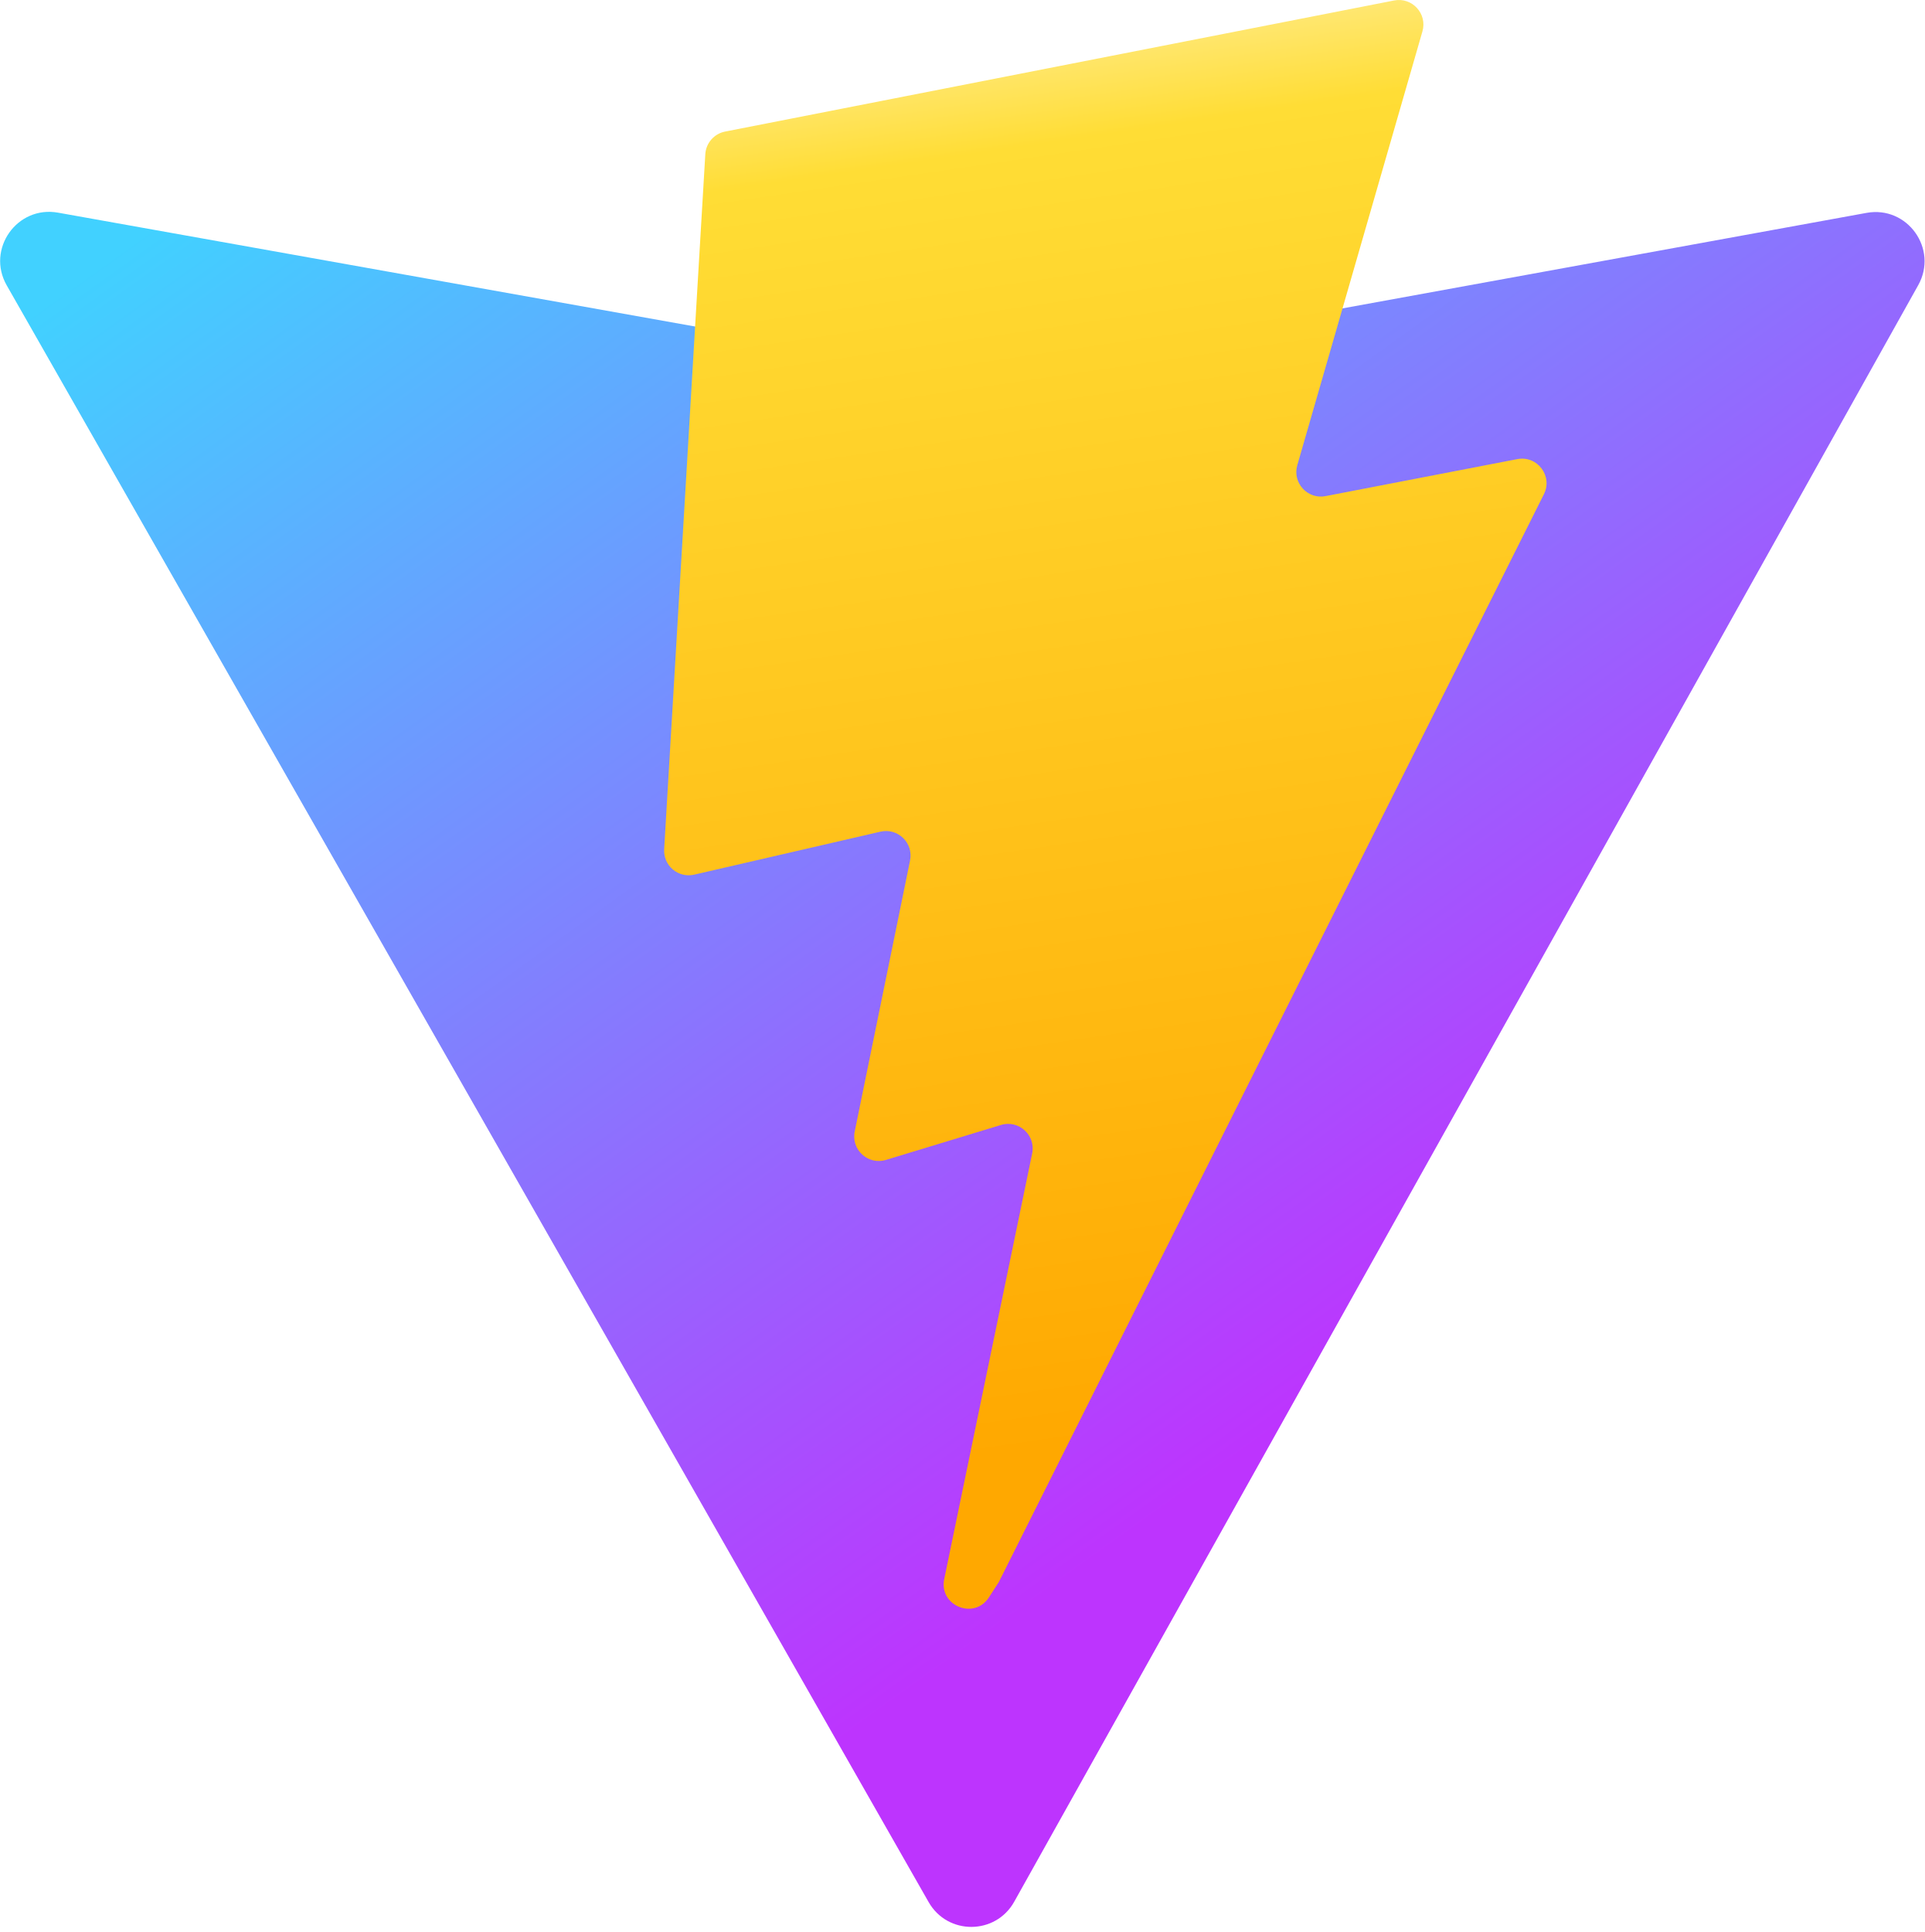
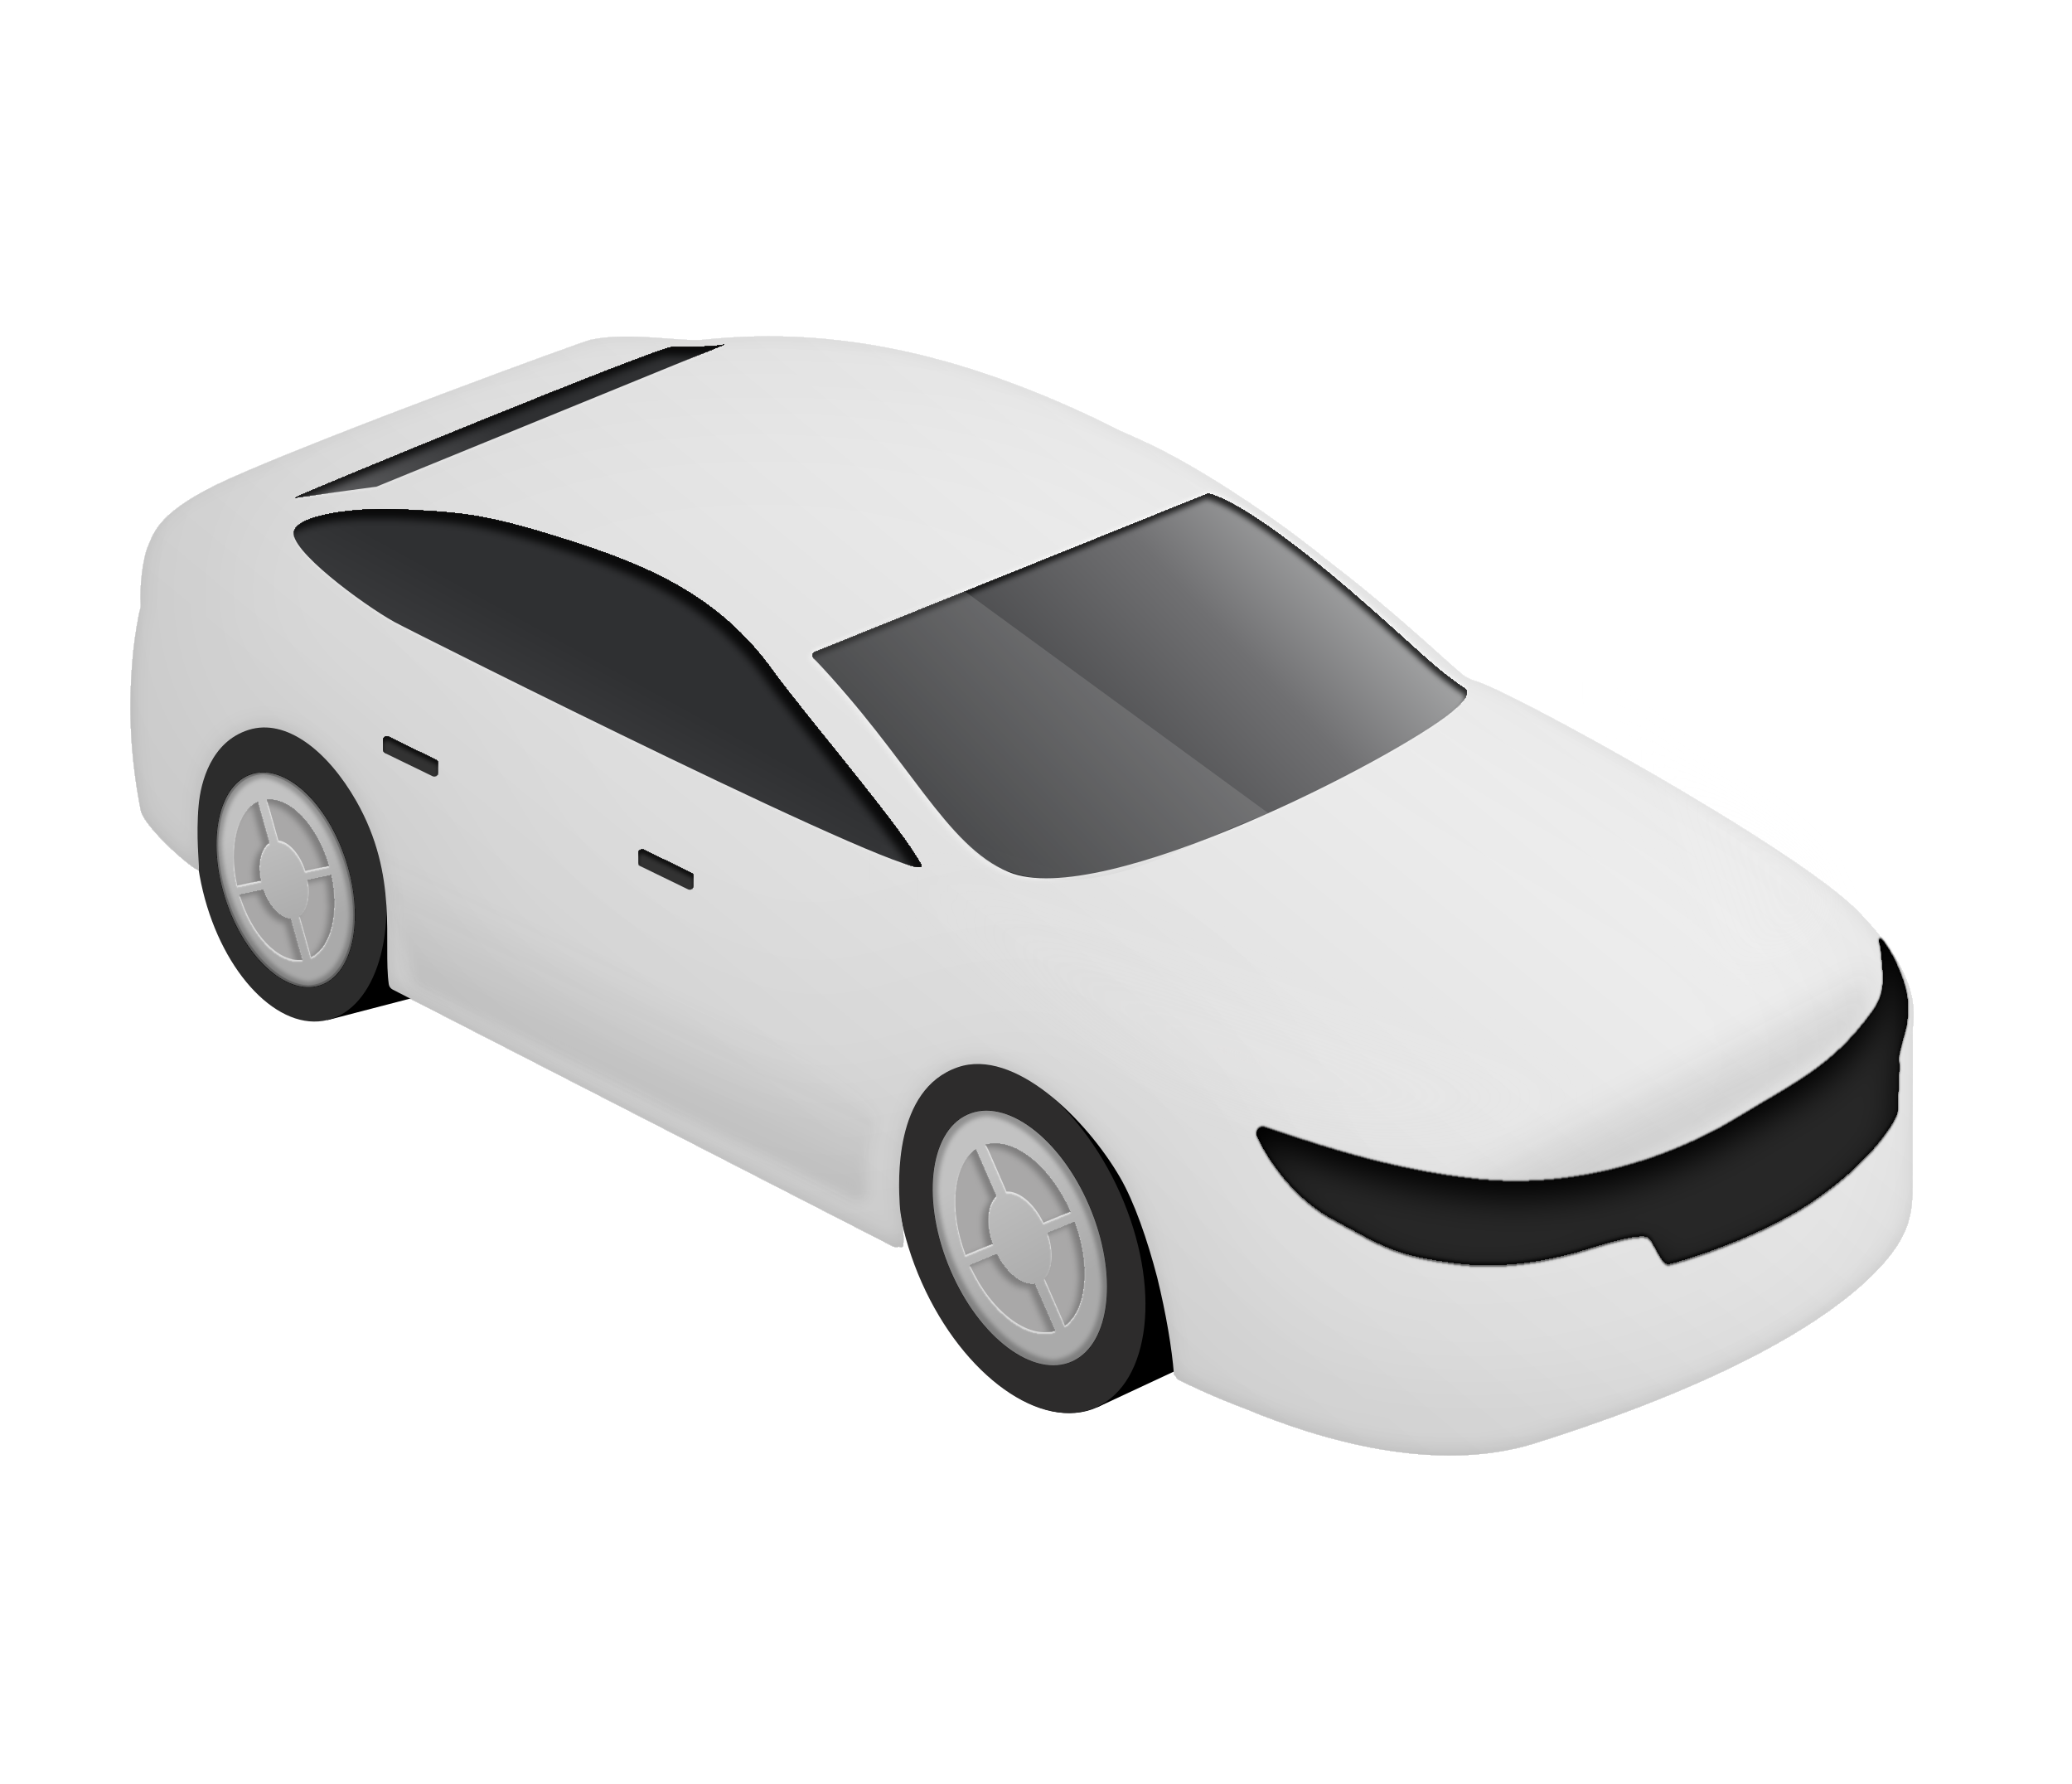
- <svg xmlns="http://www.w3.org/2000/svg" aria-hidden="true" role="img" class="iconify iconify--logos" width="31.88" height="32" preserveAspectRatio="xMidYMid meet" viewBox="0 0 256 257">
+ <svg xmlns="http://www.w3.org/2000/svg" width="1250" height="1076" viewBox="0 0 1250 1076" fill="none">
+   <g filter="url(#filter0_f_505_264)">
+     <path d="M962.868 655.128C1003.34 642.728 1077.11 609.186 1103.74 584.62C1134.43 558.88 1071.54 530.982 1064.09 526.759C1056.63 522.536 690.063 345.675 626.094 318.371C562.124 291.067 358.193 351.806 308.694 379.248C268.347 401.617 296.57 416.913 301.883 421.156C307.195 425.398 612.376 591.314 722.156 641.799C805.293 680.031 883.434 679.468 962.868 655.128Z" fill="black" fill-opacity="0.2" />
+   </g>
+   <path d="M569.518 645.01L599.834 711.675C602.364 723.517 606.307 735.738 611.713 747.896C617.577 761.08 624.642 773.024 632.449 783.398L662.142 848.697L715.673 823.755C716.121 823.573 716.568 823.383 717.011 823.184C750.057 808.305 756.492 750.474 731.384 694.015C706.276 637.556 659.133 603.848 626.087 618.726C625.725 618.888 625.367 619.058 625.012 619.231L624.997 619.198L569.518 645.01Z" fill="black" />
+   <ellipse cx="65.677" cy="111.699" rx="65.677" ry="111.699" transform="matrix(-0.911058 0.410182 0.406695 0.914502 630.96 617.534)" fill="black" />
+   <g filter="url(#filter1_i_505_264)">
+     <ellipse cx="49.26" cy="83.778" rx="49.26" ry="83.778" transform="matrix(-0.911058 0.410182 0.406695 0.914502 625.465 649.861)" fill="url(#paint0_linear_505_264)" />
+   </g>
+   <g filter="url(#filter2_di_505_264)">
+     <path d="M616.067 808.275C625.484 812.974 634.909 813.991 642.986 810.355C644.37 809.732 645.679 808.987 646.912 808.13L625.985 771.66C625.877 771.714 625.767 771.767 625.656 771.817C622.767 773.118 619.433 772.883 616.067 771.41L616.067 808.275ZM592.187 788.025C598.85 796.333 606.275 802.841 613.775 807.059L613.775 770.218C611.164 768.648 608.591 766.371 606.247 763.523L592.187 788.025ZM632.725 759.454C632.292 764.182 630.657 768.08 627.905 770.396L648.751 806.726C656.322 800.373 660.617 789.378 661.376 776.098L632.725 759.454ZM575.309 758.536C575.955 760.183 576.643 761.831 577.375 763.476C581.119 771.896 585.654 779.5 590.664 786.074L604.732 761.557C603.033 759.204 601.491 756.541 600.195 753.625C599.956 753.087 599.73 752.548 599.515 752.01L575.309 758.536ZM630.387 743.687C632.041 748.269 632.843 752.797 632.84 756.865L661.477 773.501C661.725 762.364 659.578 749.79 654.887 737.082L630.387 743.687ZM567.844 721.765C567.866 732.45 570.04 744.355 574.489 756.377L598.71 749.847C597.354 745.895 596.633 741.999 596.515 738.419L567.844 721.765ZM624.242 732.164C626.084 734.635 627.753 737.47 629.141 740.592C629.281 740.906 629.416 741.22 629.547 741.534L654.069 734.923C653.413 733.247 652.712 731.569 651.966 729.893C648.198 721.42 643.63 713.772 638.582 707.171L624.242 732.164ZM578.392 688.716C571.867 695.585 568.288 706.385 567.881 719.129L596.539 735.778C596.757 731.757 597.807 728.27 599.643 725.751L578.392 688.716ZM616.067 724.311C618.362 725.774 620.619 727.779 622.705 730.233L637.058 705.222C630.568 697.156 623.36 690.797 616.067 686.594L616.067 724.311ZM613.775 685.347C604.191 680.433 594.575 679.315 586.356 683.015C584.061 684.048 581.973 685.415 580.094 687.074L601.263 723.966C601.989 723.327 602.795 722.799 603.68 722.4C606.714 721.035 610.238 721.361 613.775 723.037L613.775 685.347Z" fill="#4C4C4C" />
+   </g>
+   <path d="M569.552 643.835L599.773 710.292C602.302 722.2 606.259 734.494 611.697 746.724C617.593 759.981 624.704 771.984 632.562 782.398L662.176 847.521L716.028 822.43C716.352 822.295 716.675 822.157 716.995 822.012C750.041 807.134 756.476 749.302 731.368 692.843C706.26 636.384 659.118 602.676 626.072 617.554C625.724 617.711 625.38 617.873 625.038 618.039L625.03 618.023L569.552 643.835Z" fill="black" />
+   <path d="M556.072 773.563C581.161 829.978 628.289 863.65 661.335 848.772C694.382 833.894 700.833 776.099 675.744 719.684C650.655 663.269 602.108 626.559 569.062 641.438C536.015 656.316 530.983 717.148 556.072 773.563Z" fill="#2D2C2C" />
+   <g filter="url(#filter3_i_505_264)">
+     <ellipse cx="46.143" cy="80.837" rx="46.143" ry="80.837" transform="matrix(-0.907503 0.420591 0.393431 0.919215 625.319 652.963)" fill="url(#paint1_linear_505_264)" />
+   </g>
+   <g filter="url(#filter4_di_505_264)">
+     <path d="M585.194 763.171C597.787 790.864 619.856 807.732 636.362 802.564L624.105 774.476C616.559 775.596 607.177 768.288 601.277 756.511L585.194 763.171ZM632.049 743.768C635.744 755.01 634.928 765.815 630.148 771.158L642.474 799.403C655.512 789.527 657.967 763.534 648.156 737.098L632.049 743.768ZM588.693 693.334C574.926 702.868 572.269 729.67 582.541 756.802L598.604 750.151C594.481 738.166 595.479 726.564 600.945 721.408L588.693 693.334ZM645.548 730.711C633.213 703.11 611.461 686.054 594.925 690.448L607.245 718.678C614.757 718.243 623.819 725.707 629.462 737.372L645.548 730.711Z" fill="#A9A8A8" />
+   </g>
+   <path d="M152.66 434.672L167.4 493.299C167.699 503.315 169.092 513.853 171.689 524.558C174.505 536.166 178.486 546.942 183.303 556.549L197.738 613.966L244.803 601.729C245.227 601.642 245.651 601.548 246.074 601.444C275.121 594.293 288.911 548.276 276.876 498.662C264.84 449.049 231.536 414.627 202.49 421.778C202.176 421.855 201.865 421.938 201.555 422.024L201.547 421.991L152.66 434.672Z" fill="black" />
+   <ellipse cx="54.253" cy="92.215" rx="54.253" ry="92.215" transform="matrix(-0.969404 0.238654 0.236139 0.973411 206.578 421.532)" fill="black" />
+   <g filter="url(#filter5_i_505_264)">
+     <ellipse cx="40.692" cy="69.165" rx="40.692" ry="69.165" transform="matrix(-0.969404 0.238654 0.236139 0.973411 197.354 446.968)" fill="url(#paint2_linear_505_264)" />
+   </g>
+   <g filter="url(#filter6_di_505_264)">
+     <path d="M166.224 574.225C173.183 579.459 180.695 581.7 187.8 579.951C189.014 579.652 190.185 579.243 191.312 578.733L179.713 545.983C179.611 546.013 179.509 546.041 179.405 546.066C176.866 546.691 174.194 546.004 171.677 544.305L166.224 574.225ZM149.843 554.225C154.02 561.96 159.081 568.349 164.542 572.895L169.992 542.995C168.106 541.332 166.355 539.101 164.874 536.442L149.843 554.225ZM186.979 537.077C185.93 540.847 184.029 543.766 181.458 545.24L193.012 577.867C200.103 573.842 205.219 565.558 207.805 554.89L186.979 537.077ZM140.5 527.751C140.781 529.185 141.095 530.626 141.446 532.071C143.24 539.47 145.799 546.324 148.895 552.412L163.933 534.619C162.899 532.451 162.039 530.052 161.416 527.484C161.301 527.011 161.197 526.538 161.101 526.067L140.5 527.751ZM187.414 523.916C188.08 527.886 188.061 531.685 187.457 534.99L208.274 552.797C210.128 543.782 210.246 533.24 208.316 522.208L187.414 523.916ZM139.876 496.786C138.315 505.464 138.321 515.452 140.153 525.875L160.768 524.19C160.252 520.777 160.244 517.504 160.678 514.579L139.876 496.786ZM184.135 513.654C185.263 515.933 186.196 518.481 186.861 521.22C186.927 521.494 186.99 521.768 187.05 522.041L207.973 520.331C207.688 518.87 207.366 517.403 207.009 515.931C205.202 508.485 202.625 501.59 199.502 495.473L184.135 513.654ZM153.334 471.497C147.016 476.107 142.511 484.352 140.296 494.651L161.089 512.437C161.864 509.196 163.238 506.517 165.109 504.745L153.334 471.497ZM178.652 506.042C180.302 507.576 181.841 509.545 183.174 511.855L198.552 493.662C194.47 486.133 189.549 479.887 184.24 475.383L178.652 506.042ZM182.563 474.029C175.511 468.615 167.873 466.274 160.655 468.051C158.635 468.548 156.733 469.347 154.959 470.417L166.689 503.538C167.369 503.132 168.097 502.828 168.87 502.638C171.538 501.981 174.353 502.773 176.979 504.664L182.563 474.029Z" fill="#4C4C4C" />
+   </g>
+   <path d="M152.499 435.965L167.226 494.536C167.522 504.563 168.916 515.114 171.516 525.832C174.335 537.454 178.322 548.243 183.147 557.859L197.578 615.259L245.111 602.9C245.374 602.842 245.638 602.783 245.901 602.718C274.947 595.567 288.737 549.55 276.702 499.937C264.667 450.323 231.363 415.9 202.316 423.051C202.005 423.128 201.697 423.21 201.389 423.295L201.386 423.283L152.499 435.965Z" fill="black" />
+   <ellipse cx="54.856" cy="93.24" rx="54.856" ry="93.24" transform="matrix(-0.969404 0.238654 0.236139 0.973411 206.757 420.582)" fill="#2C2C2C" />
+   <g filter="url(#filter7_i_505_264)">
+     <g filter="url(#filter8_i_505_264)">
+       <ellipse cx="38.174" cy="66.783" rx="38.174" ry="66.783" transform="matrix(-0.954782 0.29198 0.303763 0.954336 188.521 455.758)" fill="url(#paint3_linear_505_264)" />
+     </g>
+     <g filter="url(#filter9_di_505_264)">
+       <path d="M144.619 539.77C151.809 563.806 167.995 580.52 182.19 578.818L175.334 554.375C169.03 554.104 162.226 546.94 158.727 536.726L144.619 539.77ZM185.624 530.922C187.32 540.492 185.365 549.038 180.785 552.613L187.669 577.154C199.576 571.106 204.649 550.578 199.686 527.888L185.624 530.922ZM155.541 483.807C143.098 489.542 137.803 510.739 143.117 534.074L157.202 531.035C155.209 520.835 157.349 511.676 162.4 508.262L155.541 483.807ZM198.236 522.18C191.258 498.118 175.261 481.2 161.079 482.356L167.965 506.908C174.238 507.611 180.884 514.956 184.199 525.21L198.236 522.18Z" fill="#A9A8A8" />
+     </g>
+   </g>
+   <g filter="url(#filter10_ii_505_264)">
+     <path d="M676.437 260.207C571.838 207.294 492.567 197.825 424.183 204.963C411.379 206.299 378.904 199.988 356.44 204.964C350.448 206.291 195.588 263.076 138.716 288.584C95.232 308.087 92.832 321.513 89.304 329.563C86.168 336.721 84.176 353.69 84.909 365.103C84.952 365.779 84.854 366.452 84.662 367.101C83.128 372.315 81.076 386.407 80.517 391.933C77.157 425.179 78.491 455.852 84.894 488.606C86.999 499.368 119.726 527.611 119.992 524.357C120.256 521.102 118.146 504.44 119.853 485.606C121.092 471.931 127.276 447.378 150.006 440.223C172.737 433.069 197.777 453.036 214.963 483.199C240.775 528.5 231.009 568.853 234.549 593.61C234.751 595.019 235.654 596.216 236.919 596.865L538.581 751.643C539.68 752.207 540.86 752.279 541.909 751.977C542.295 751.866 542.713 751.867 543.07 752.052V752.052C543.924 752.495 544.949 751.903 544.976 750.941C544.996 750.201 545.008 749.512 545.011 748.868C545.012 748.706 545.029 748.545 545.051 748.384C545.078 748.179 545.091 747.969 545.089 747.753C544.991 737.344 543.281 735.187 542.783 726.267C542.039 712.939 539.068 657.128 577.764 643.729C611.861 631.923 655.222 675.014 675.595 709.955C684.265 724.825 692.166 747.625 698.154 770.634C703.428 792.059 707.025 813.478 708.2 828.664C708.229 829.032 708.424 829.345 708.752 829.515V829.515C708.998 829.643 709.2 829.875 709.31 830.129C709.721 831.075 710.436 831.86 711.397 832.342C718.125 835.715 732.473 842.608 751.595 849.756C796.147 868.277 866.034 889.348 926.194 870.391C1103.58 814.496 1140.14 760.39 1147.71 745.634C1155.3 730.844 1153.44 717.651 1153.81 705.734V675.327C1153.81 651.18 1154.04 630.493 1153.81 622.562C1153.58 614.632 1162.29 591.708 1120.39 549.228C1082.77 511.084 910.229 416.166 889.629 410.634C887.945 410.182 886.046 409.315 883.924 408.076C883.455 407.802 883.023 407.493 882.605 407.146C868.14 395.112 841.874 369.551 802.916 339.693C779.444 320.738 751.216 300.135 717.706 280.733C704.294 272.968 690.445 266.167 676.437 260.207Z" fill="url(#paint4_linear_505_264)" />
+   </g>
+   <g filter="url(#filter11_ddi_505_264)">
+     <path d="M608.605 526.014C570.436 510.169 549.044 458.018 490.876 397.023C489.752 395.845 490.151 393.883 491.662 393.274L728.282 297.965C728.626 297.826 728.99 297.774 729.352 297.85C733.137 298.654 757.324 305.826 825.364 365.832C859.185 395.658 865.955 403.427 883.428 415.238C886.192 417.106 885.711 421.219 875.559 429.611C843.195 456.364 664.847 549.363 608.605 526.014Z" fill="url(#paint5_linear_505_264)" />
+   </g>
+   <g filter="url(#filter12_di_505_264)">
+     <path d="M340.357 325.108C290.362 309.328 277.497 309.238 242.983 307.287C219.234 305.944 181.527 309.466 177.414 320.19C173.3 330.914 218.95 364.594 237.846 375.081C247.082 380.206 565.681 540.337 555.55 521.411C543.069 498.095 485.62 431.49 466.001 404.292C433.289 358.947 390.352 340.889 340.357 325.108Z" fill="url(#paint6_linear_505_264)" />
+   </g>
+   <g filter="url(#filter13_di_505_264)">
+     <path d="M227.042 293.537L436.788 207.859C436.788 207.859 432.087 209.521 406.35 209.141C397.368 209.009 179.684 298.755 178.093 300.157L227.042 293.537Z" fill="url(#paint7_linear_505_264)" />
+   </g>
+   <g filter="url(#filter14_f_505_264)">
+     <path d="M704.973 641.54C624.422 603.987 579.159 556.845 530.632 513.754C675.144 556.729 977.617 650.77 972.877 656.89C966.953 664.54 945.229 673.616 873.044 678.497C801.976 683.302 714.196 645.84 704.973 641.54Z" fill="url(#paint8_linear_505_264)" fill-opacity="0.21" />
+   </g>
+   <g filter="url(#filter15_f_505_264)">
+     <path d="M1016.03 462.288C1011.45 458.513 953.939 398.737 910.877 368.978C946.471 438.641 1027.62 590.06 1035.17 589.303C1044.6 588.356 1087.77 580.249 1100.48 550.794C1113 521.796 1021.75 467.006 1016.03 462.288Z" fill="url(#paint9_linear_505_264)" fill-opacity="0.13" />
+   </g>
+   <g filter="url(#filter16_di_505_264)">
+     <path d="M418.363 528.629C418.363 527.746 417.859 526.94 417.068 526.554L388.431 512.585C386.909 511.843 385.143 512.95 385.143 514.646L385.143 520.407C385.143 521.291 385.648 522.098 386.441 522.483L415.078 536.396C416.599 537.135 418.362 536.027 418.362 534.333L418.363 528.629Z" fill="#323232" />
+   </g>
+   <g filter="url(#filter17_di_505_264)">
+     <path d="M264.249 460.402C264.249 459.519 263.746 458.713 262.955 458.327L234.317 444.358C232.796 443.616 231.03 444.723 231.03 446.419L231.03 452.18C231.03 453.064 231.535 453.871 232.328 454.256L260.965 468.169C262.486 468.907 264.249 467.8 264.249 466.106L264.249 460.402Z" fill="#323232" />
+   </g>
+   <g filter="url(#filter18_f_505_264)">
+     <path d="M515.5 723.565L251.637 594.011C250.493 593.449 249.635 592.443 249.27 591.221C242.287 567.899 229.313 522.448 229.044 512.91C228.698 500.653 539.759 649.069 528.87 676.798C522.742 692.403 522.105 707.565 523.061 717.926C523.427 721.896 519.079 725.322 515.5 723.565Z" fill="url(#paint10_linear_505_264)" fill-opacity="0.12" />
+   </g>
+   <path d="M765.479 490.688L581.884 356.54C560.857 362.25 513.007 383.735 503.889 387.17C492.075 391.621 490.112 394.101 490.112 394.101C490.112 397.678 491.932 399.243 497.667 404.833C505.889 412.847 509.369 416.536 529.737 442.618C559.069 480.179 581.387 515.128 602.786 523.514C619.811 530.186 646.364 536.021 684.151 523.514C717.927 512.335 738.718 499.703 765.479 490.688Z" fill="#C4C4C4" fill-opacity="0.2" />
+   <g opacity="0.17" filter="url(#filter19_f_505_264)">
+     <path d="M1091.05 596.972C1041.02 636.671 929.742 693.42 880.054 702.074" stroke="url(#paint11_linear_505_264)" stroke-width="75.745" stroke-linecap="round" stroke-linejoin="round" />
+   </g>
+   <g filter="url(#filter20_ddii_505_264)">
+     <path d="M1129.24 611.455C1138.92 598.35 1136.2 587.874 1134.78 571.381C1134.75 571.027 1134.67 570.643 1134.56 570.305C1130.22 557.033 1148.58 584.059 1150.5 602.743C1151.13 608.907 1150.73 612.028 1150.15 617.718C1149.89 620.321 1144.55 636.211 1145.34 639.642C1146.14 643.073 1144.4 666.717 1144.52 670.291C1144.64 673.865 1129.76 700.454 1090.68 726.099C1058.21 747.403 1011.59 761.386 1006.81 762.076C1002.03 762.765 997.349 746.685 993.88 745.796C984.801 743.471 957.982 753.353 947.97 755.878C936.288 758.824 909.029 765.616 879.238 761.778C842.39 757.03 836.751 752.829 802.876 734.326C780.51 722.109 764.604 698.429 758.68 685.115C757.366 682.163 760.025 679.541 763.095 680.55C785.891 688.039 835.42 706.197 891.528 711.967C972.849 720.329 1037.08 681.567 1046.28 675.995C1084.96 652.572 1105.28 643.911 1129.24 611.455Z" fill="#272727" />
+   </g>
  <defs>
-     <linearGradient id="IconifyId1813088fe1fbc01fb466" x1="-.828%" x2="57.636%" y1="7.652%" y2="78.411%">
-       <stop offset="0%" stop-color="#41D1FF" />
-       <stop offset="100%" stop-color="#BD34FE" />
-     </linearGradient>
-     <linearGradient id="IconifyId1813088fe1fbc01fb467" x1="43.376%" x2="50.316%" y1="2.242%" y2="89.03%">
-       <stop offset="0%" stop-color="#FFEA83" />
-       <stop offset="8.333%" stop-color="#FFDD35" />
-       <stop offset="100%" stop-color="#FFA800" />
+     <filter id="filter0_f_505_264" x="277.336" y="301.475" width="844.789" height="380.7" filterUnits="userSpaceOnUse" color-interpolation-filters="sRGB">
+       <feFlood flood-opacity="0" result="BackgroundImageFix" />
+       <feBlend mode="normal" in="SourceGraphic" in2="BackgroundImageFix" result="shape" />
+       <feGaussianBlur stdDeviation="5" result="effect1_foregroundBlur_505_264" />
+     </filter>
+     <filter id="filter1_i_505_264" x="558.308" y="667.427" width="112.701" height="158.509" filterUnits="userSpaceOnUse" color-interpolation-filters="sRGB">
+       <feFlood flood-opacity="0" result="BackgroundImageFix" />
+       <feBlend mode="normal" in="SourceGraphic" in2="BackgroundImageFix" result="shape" />
+       <feColorMatrix in="SourceAlpha" type="matrix" values="0 0 0 0 0 0 0 0 0 0 0 0 0 0 0 0 0 0 127 0" result="hardAlpha" />
+       <feMorphology radius="1.148" operator="erode" in="SourceAlpha" result="effect1_innerShadow_505_264" />
+       <feOffset />
+       <feGaussianBlur stdDeviation="0.574" />
+       <feComposite in2="hardAlpha" operator="arithmetic" k2="-1" k3="1" />
+       <feColorMatrix type="matrix" values="0 0 0 0 0 0 0 0 0 0 0 0 0 0 0 0 0 0 0.25 0" />
+       <feBlend mode="normal" in2="shape" result="effect1_innerShadow_505_264" />
+     </filter>
+     <filter id="filter2_di_505_264" x="564.401" y="680.592" width="97.784" height="134.251" filterUnits="userSpaceOnUse" color-interpolation-filters="sRGB">
+       <feFlood flood-opacity="0" result="BackgroundImageFix" />
+       <feColorMatrix in="SourceAlpha" type="matrix" values="0 0 0 0 0 0 0 0 0 0 0 0 0 0 0 0 0 0 127 0" result="hardAlpha" />
+       <feOffset dy="0.459" />
+       <feGaussianBlur stdDeviation="0.344" />
+       <feColorMatrix type="matrix" values="0 0 0 0 1 0 0 0 0 1 0 0 0 0 1 0 0 0 0.41 0" />
+       <feBlend mode="normal" in2="BackgroundImageFix" result="effect1_dropShadow_505_264" />
+       <feBlend mode="normal" in="SourceGraphic" in2="effect1_dropShadow_505_264" result="shape" />
+       <feColorMatrix in="SourceAlpha" type="matrix" values="0 0 0 0 0 0 0 0 0 0 0 0 0 0 0 0 0 0 127 0" result="hardAlpha" />
+       <feOffset dx="-3.443" dy="2.295" />
+       <feGaussianBlur stdDeviation="1.721" />
+       <feComposite in2="hardAlpha" operator="arithmetic" k2="-1" k3="1" />
+       <feColorMatrix type="matrix" values="0 0 0 0 0 0 0 0 0 0 0 0 0 0 0 0 0 0 0.25 0" />
+       <feBlend mode="normal" in2="shape" result="effect2_innerShadow_505_264" />
+     </filter>
+     <filter id="filter3_i_505_264" x="562.663" y="669.859" width="105.171" height="153.635" filterUnits="userSpaceOnUse" color-interpolation-filters="sRGB">
+       <feFlood flood-opacity="0" result="BackgroundImageFix" />
+       <feBlend mode="normal" in="SourceGraphic" in2="BackgroundImageFix" result="shape" />
+       <feColorMatrix in="SourceAlpha" type="matrix" values="0 0 0 0 0 0 0 0 0 0 0 0 0 0 0 0 0 0 127 0" result="hardAlpha" />
+       <feMorphology radius="2.846" operator="erode" in="SourceAlpha" result="effect1_innerShadow_505_264" />
+       <feOffset />
+       <feGaussianBlur stdDeviation="1.423" />
+       <feComposite in2="hardAlpha" operator="arithmetic" k2="-1" k3="1" />
+       <feColorMatrix type="matrix" values="0 0 0 0 0 0 0 0 0 0 0 0 0 0 0 0 0 0 0.25 0" />
+       <feBlend mode="normal" in2="shape" result="effect1_innerShadow_505_264" />
+     </filter>
+     <filter id="filter4_di_505_264" x="572.661" y="689.518" width="82.706" height="116.4" filterUnits="userSpaceOnUse" color-interpolation-filters="sRGB">
+       <feFlood flood-opacity="0" result="BackgroundImageFix" />
+       <feColorMatrix in="SourceAlpha" type="matrix" values="0 0 0 0 0 0 0 0 0 0 0 0 0 0 0 0 0 0 127 0" result="hardAlpha" />
+       <feOffset dy="0.971" />
+       <feGaussianBlur stdDeviation="0.607" />
+       <feColorMatrix type="matrix" values="0 0 0 0 1 0 0 0 0 1 0 0 0 0 1 0 0 0 0.59 0" />
+       <feBlend mode="normal" in2="BackgroundImageFix" result="effect1_dropShadow_505_264" />
+       <feBlend mode="normal" in="SourceGraphic" in2="effect1_dropShadow_505_264" result="shape" />
+       <feColorMatrix in="SourceAlpha" type="matrix" values="0 0 0 0 0 0 0 0 0 0 0 0 0 0 0 0 0 0 127 0" result="hardAlpha" />
+       <feOffset dx="-3.64" dy="2.427" />
+       <feGaussianBlur stdDeviation="1.82" />
+       <feComposite in2="hardAlpha" operator="arithmetic" k2="-1" k3="1" />
+       <feColorMatrix type="matrix" values="0 0 0 0 0 0 0 0 0 0 0 0 0 0 0 0 0 0 0.25 0" />
+       <feBlend mode="normal" in2="shape" result="effect2_innerShadow_505_264" />
+     </filter>
+     <filter id="filter5_i_505_264" x="131.533" y="455.974" width="85.411" height="136.063" filterUnits="userSpaceOnUse" color-interpolation-filters="sRGB">
+       <feFlood flood-opacity="0" result="BackgroundImageFix" />
+       <feBlend mode="normal" in="SourceGraphic" in2="BackgroundImageFix" result="shape" />
+       <feColorMatrix in="SourceAlpha" type="matrix" values="0 0 0 0 0 0 0 0 0 0 0 0 0 0 0 0 0 0 127 0" result="hardAlpha" />
+       <feMorphology radius="0.948" operator="erode" in="SourceAlpha" result="effect1_innerShadow_505_264" />
+       <feOffset />
+       <feGaussianBlur stdDeviation="0.474" />
+       <feComposite in2="hardAlpha" operator="arithmetic" k2="-1" k3="1" />
+       <feColorMatrix type="matrix" values="0 0 0 0 0 0 0 0 0 0 0 0 0 0 0 0 0 0 0.25 0" />
+       <feBlend mode="normal" in2="shape" result="effect1_innerShadow_505_264" />
+     </filter>
+     <filter id="filter6_di_505_264" x="135.897" y="467.275" width="74.387" height="115.157" filterUnits="userSpaceOnUse" color-interpolation-filters="sRGB">
+       <feFlood flood-opacity="0" result="BackgroundImageFix" />
+       <feColorMatrix in="SourceAlpha" type="matrix" values="0 0 0 0 0 0 0 0 0 0 0 0 0 0 0 0 0 0 127 0" result="hardAlpha" />
+       <feOffset dy="0.379" />
+       <feGaussianBlur stdDeviation="0.284" />
+       <feColorMatrix type="matrix" values="0 0 0 0 1 0 0 0 0 1 0 0 0 0 1 0 0 0 0.41 0" />
+       <feBlend mode="normal" in2="BackgroundImageFix" result="effect1_dropShadow_505_264" />
+       <feBlend mode="normal" in="SourceGraphic" in2="effect1_dropShadow_505_264" result="shape" />
+       <feColorMatrix in="SourceAlpha" type="matrix" values="0 0 0 0 0 0 0 0 0 0 0 0 0 0 0 0 0 0 127 0" result="hardAlpha" />
+       <feOffset dx="-2.843" dy="1.895" />
+       <feGaussianBlur stdDeviation="1.422" />
+       <feComposite in2="hardAlpha" operator="arithmetic" k2="-1" k3="1" />
+       <feColorMatrix type="matrix" values="0 0 0 0 0 0 0 0 0 0 0 0 0 0 0 0 0 0 0.25 0" />
+       <feBlend mode="normal" in2="shape" result="effect2_innerShadow_505_264" />
+     </filter>
+     <filter id="filter7_i_505_264" x="130.638" y="465.926" width="83.442" height="129.423" filterUnits="userSpaceOnUse" color-interpolation-filters="sRGB">
+       <feFlood flood-opacity="0" result="BackgroundImageFix" />
+       <feBlend mode="normal" in="SourceGraphic" in2="BackgroundImageFix" result="shape" />
+       <feColorMatrix in="SourceAlpha" type="matrix" values="0 0 0 0 0 0 0 0 0 0 0 0 0 0 0 0 0 0 127 0" result="hardAlpha" />
+       <feMorphology radius="2.846" operator="erode" in="SourceAlpha" result="effect1_innerShadow_505_264" />
+       <feOffset />
+       <feGaussianBlur stdDeviation="1.423" />
+       <feComposite in2="hardAlpha" operator="arithmetic" k2="-1" k3="1" />
+       <feColorMatrix type="matrix" values="0 0 0 0 0 0 0 0 0 0 0 0 0 0 0 0 0 0 0.25 0" />
+       <feBlend mode="normal" in2="shape" result="effect1_innerShadow_505_264" />
+     </filter>
+     <filter id="filter8_i_505_264" x="130.638" y="465.926" width="83.442" height="129.423" filterUnits="userSpaceOnUse" color-interpolation-filters="sRGB">
+       <feFlood flood-opacity="0" result="BackgroundImageFix" />
+       <feBlend mode="normal" in="SourceGraphic" in2="BackgroundImageFix" result="shape" />
+       <feColorMatrix in="SourceAlpha" type="matrix" values="0 0 0 0 0 0 0 0 0 0 0 0 0 0 0 0 0 0 127 0" result="hardAlpha" />
+       <feMorphology radius="0.853" operator="erode" in="SourceAlpha" result="effect1_innerShadow_505_264" />
+       <feOffset />
+       <feGaussianBlur stdDeviation="0.426" />
+       <feComposite in2="hardAlpha" operator="arithmetic" k2="-1" k3="1" />
+       <feColorMatrix type="matrix" values="0 0 0 0 0 0 0 0 0 0 0 0 0 0 0 0 0 0 0.25 0" />
+       <feBlend mode="normal" in2="shape" result="effect1_innerShadow_505_264" />
+     </filter>
+     <filter id="filter9_di_505_264" x="137.423" y="482.058" width="65.368" height="99.306" filterUnits="userSpaceOnUse" color-interpolation-filters="sRGB">
+       <feFlood flood-opacity="0" result="BackgroundImageFix" />
+       <feColorMatrix in="SourceAlpha" type="matrix" values="0 0 0 0 0 0 0 0 0 0 0 0 0 0 0 0 0 0 127 0" result="hardAlpha" />
+       <feOffset dy="0.971" />
+       <feGaussianBlur stdDeviation="0.607" />
+       <feColorMatrix type="matrix" values="0 0 0 0 1 0 0 0 0 1 0 0 0 0 1 0 0 0 0.59 0" />
+       <feBlend mode="normal" in2="BackgroundImageFix" result="effect1_dropShadow_505_264" />
+       <feBlend mode="normal" in="SourceGraphic" in2="effect1_dropShadow_505_264" result="shape" />
+       <feColorMatrix in="SourceAlpha" type="matrix" values="0 0 0 0 0 0 0 0 0 0 0 0 0 0 0 0 0 0 127 0" result="hardAlpha" />
+       <feOffset dx="-3.64" dy="2.427" />
+       <feGaussianBlur stdDeviation="1.82" />
+       <feComposite in2="hardAlpha" operator="arithmetic" k2="-1" k3="1" />
+       <feColorMatrix type="matrix" values="0 0 0 0 0 0 0 0 0 0 0 0 0 0 0 0 0 0 0.25 0" />
+       <feBlend mode="normal" in2="shape" result="effect2_innerShadow_505_264" />
+     </filter>
+     <filter id="filter10_ii_505_264" x="78.73" y="180.108" width="1092.76" height="697.728" filterUnits="userSpaceOnUse" color-interpolation-filters="sRGB">
+       <feFlood flood-opacity="0" result="BackgroundImageFix" />
+       <feBlend mode="normal" in="SourceGraphic" in2="BackgroundImageFix" result="shape" />
+       <feColorMatrix in="SourceAlpha" type="matrix" values="0 0 0 0 0 0 0 0 0 0 0 0 0 0 0 0 0 0 127 0" result="hardAlpha" />
+       <feOffset dx="17.076" dy="-22.768" />
+       <feGaussianBlur stdDeviation="68.305" />
+       <feComposite in2="hardAlpha" operator="arithmetic" k2="-1" k3="1" />
+       <feColorMatrix type="matrix" values="0 0 0 0 0 0 0 0 0 0 0 0 0 0 0 0 0 0 0.07 0" />
+       <feBlend mode="normal" in2="shape" result="effect1_innerShadow_505_264" />
+       <feColorMatrix in="SourceAlpha" type="matrix" values="0 0 0 0 0 0 0 0 0 0 0 0 0 0 0 0 0 0 127 0" result="hardAlpha" />
+       <feOffset dy="-2.846" />
+       <feGaussianBlur stdDeviation="5.692" />
+       <feComposite in2="hardAlpha" operator="arithmetic" k2="-1" k3="1" />
+       <feColorMatrix type="matrix" values="0 0 0 0 0 0 0 0 0 0 0 0 0 0 0 0 0 0 0.09 0" />
+       <feBlend mode="normal" in2="effect1_innerShadow_505_264" result="effect2_innerShadow_505_264" />
+     </filter>
+     <filter id="filter11_ddi_505_264" x="485.641" y="294.372" width="401.528" height="238.81" filterUnits="userSpaceOnUse" color-interpolation-filters="sRGB">
+       <feFlood flood-opacity="0" result="BackgroundImageFix" />
+       <feColorMatrix in="SourceAlpha" type="matrix" values="0 0 0 0 0 0 0 0 0 0 0 0 0 0 0 0 0 0 127 0" result="hardAlpha" />
+       <feOffset dx="-2.295" dy="1.148" />
+       <feGaussianBlur stdDeviation="1.148" />
+       <feColorMatrix type="matrix" values="0 0 0 0 1 0 0 0 0 1 0 0 0 0 1 0 0 0 0.28 0" />
+       <feBlend mode="normal" in2="BackgroundImageFix" result="effect1_dropShadow_505_264" />
+       <feColorMatrix in="SourceAlpha" type="matrix" values="0 0 0 0 0 0 0 0 0 0 0 0 0 0 0 0 0 0 127 0" result="hardAlpha" />
+       <feOffset dy="-1.148" />
+       <feGaussianBlur stdDeviation="1.148" />
+       <feColorMatrix type="matrix" values="0 0 0 0 1 0 0 0 0 1 0 0 0 0 1 0 0 0 0.56 0" />
+       <feBlend mode="normal" in2="effect1_dropShadow_505_264" result="effect2_dropShadow_505_264" />
+       <feBlend mode="normal" in="SourceGraphic" in2="effect2_dropShadow_505_264" result="shape" />
+       <feColorMatrix in="SourceAlpha" type="matrix" values="0 0 0 0 0 0 0 0 0 0 0 0 0 0 0 0 0 0 127 0" result="hardAlpha" />
+       <feOffset dx="-1.148" dy="3.443" />
+       <feGaussianBlur stdDeviation="1.721" />
+       <feComposite in2="hardAlpha" operator="arithmetic" k2="-1" k3="1" />
+       <feColorMatrix type="matrix" values="0 0 0 0 0 0 0 0 0 0 0 0 0 0 0 0 0 0 0.75 0" />
+       <feBlend mode="normal" in2="shape" result="effect3_innerShadow_505_264" />
+     </filter>
+     <filter id="filter12_di_505_264" x="172.562" y="307.015" width="384.411" height="220.541" filterUnits="userSpaceOnUse" color-interpolation-filters="sRGB">
+       <feFlood flood-opacity="0" result="BackgroundImageFix" />
+       <feColorMatrix in="SourceAlpha" type="matrix" values="0 0 0 0 0 0 0 0 0 0 0 0 0 0 0 0 0 0 127 0" result="hardAlpha" />
+       <feOffset dy="1.187" />
+       <feGaussianBlur stdDeviation="0.593" />
+       <feColorMatrix type="matrix" values="0 0 0 0 0.925 0 0 0 0 0.925 0 0 0 0 0.925 0 0 0 0.37 0" />
+       <feBlend mode="normal" in2="BackgroundImageFix" result="effect1_dropShadow_505_264" />
+       <feBlend mode="normal" in="SourceGraphic" in2="effect1_dropShadow_505_264" result="shape" />
+       <feColorMatrix in="SourceAlpha" type="matrix" values="0 0 0 0 0 0 0 0 0 0 0 0 0 0 0 0 0 0 127 0" result="hardAlpha" />
+       <feOffset dx="-4.591" dy="5.738" />
+       <feGaussianBlur stdDeviation="2.295" />
+       <feComposite in2="hardAlpha" operator="arithmetic" k2="-1" k3="1" />
+       <feColorMatrix type="matrix" values="0 0 0 0 0 0 0 0 0 0 0 0 0 0 0 0 0 0 0.8 0" />
+       <feBlend mode="normal" in2="shape" result="effect2_innerShadow_505_264" />
+     </filter>
+     <filter id="filter13_di_505_264" x="173.503" y="207.859" width="264.472" height="96.888" filterUnits="userSpaceOnUse" color-interpolation-filters="sRGB">
+       <feFlood flood-opacity="0" result="BackgroundImageFix" />
+       <feColorMatrix in="SourceAlpha" type="matrix" values="0 0 0 0 0 0 0 0 0 0 0 0 0 0 0 0 0 0 127 0" result="hardAlpha" />
+       <feOffset dy="1.187" />
+       <feGaussianBlur stdDeviation="0.593" />
+       <feColorMatrix type="matrix" values="0 0 0 0 0.925 0 0 0 0 0.925 0 0 0 0 0.925 0 0 0 0.37 0" />
+       <feBlend mode="normal" in2="BackgroundImageFix" result="effect1_dropShadow_505_264" />
+       <feBlend mode="normal" in="SourceGraphic" in2="effect1_dropShadow_505_264" result="shape" />
+       <feColorMatrix in="SourceAlpha" type="matrix" values="0 0 0 0 0 0 0 0 0 0 0 0 0 0 0 0 0 0 127 0" result="hardAlpha" />
+       <feOffset dx="-4.591" dy="5.738" />
+       <feGaussianBlur stdDeviation="2.295" />
+       <feComposite in2="hardAlpha" operator="arithmetic" k2="-1" k3="1" />
+       <feColorMatrix type="matrix" values="0 0 0 0 0 0 0 0 0 0 0 0 0 0 0 0 0 0 0.8 0" />
+       <feBlend mode="normal" in2="shape" result="effect2_innerShadow_505_264" />
+     </filter>
+     <filter id="filter14_f_505_264" x="498.498" y="481.62" width="506.568" height="229.435" filterUnits="userSpaceOnUse" color-interpolation-filters="sRGB">
+       <feFlood flood-opacity="0" result="BackgroundImageFix" />
+       <feBlend mode="normal" in="SourceGraphic" in2="BackgroundImageFix" result="shape" />
+       <feGaussianBlur stdDeviation="16.067" result="effect1_foregroundBlur_505_264" />
+     </filter>
+     <filter id="filter15_f_505_264" x="890.22" y="348.321" width="232.096" height="261.643" filterUnits="userSpaceOnUse" color-interpolation-filters="sRGB">
+       <feFlood flood-opacity="0" result="BackgroundImageFix" />
+       <feBlend mode="normal" in="SourceGraphic" in2="BackgroundImageFix" result="shape" />
+       <feGaussianBlur stdDeviation="10.329" result="effect1_foregroundBlur_505_264" />
+     </filter>
+     <filter id="filter16_di_505_264" x="384.574" y="511.212" width="34.358" height="28.263" filterUnits="userSpaceOnUse" color-interpolation-filters="sRGB">
+       <feFlood flood-opacity="0" result="BackgroundImageFix" />
+       <feColorMatrix in="SourceAlpha" type="matrix" values="0 0 0 0 0 0 0 0 0 0 0 0 0 0 0 0 0 0 127 0" result="hardAlpha" />
+       <feOffset dy="-0.569" />
+       <feGaussianBlur stdDeviation="0.285" />
+       <feColorMatrix type="matrix" values="0 0 0 0 0.788 0 0 0 0 0.788 0 0 0 0 0.788 0 0 0 0.19 0" />
+       <feBlend mode="normal" in2="BackgroundImageFix" result="effect1_dropShadow_505_264" />
+       <feBlend mode="normal" in="SourceGraphic" in2="effect1_dropShadow_505_264" result="shape" />
+       <feColorMatrix in="SourceAlpha" type="matrix" values="0 0 0 0 0 0 0 0 0 0 0 0 0 0 0 0 0 0 127 0" result="hardAlpha" />
+       <feOffset dy="2.846" />
+       <feGaussianBlur stdDeviation="1.423" />
+       <feComposite in2="hardAlpha" operator="arithmetic" k2="-1" k3="1" />
+       <feColorMatrix type="matrix" values="0 0 0 0 0 0 0 0 0 0 0 0 0 0 0 0 0 0 0.74 0" />
+       <feBlend mode="normal" in2="shape" result="effect2_innerShadow_505_264" />
+     </filter>
+     <filter id="filter17_di_505_264" x="230.461" y="442.985" width="34.358" height="28.263" filterUnits="userSpaceOnUse" color-interpolation-filters="sRGB">
+       <feFlood flood-opacity="0" result="BackgroundImageFix" />
+       <feColorMatrix in="SourceAlpha" type="matrix" values="0 0 0 0 0 0 0 0 0 0 0 0 0 0 0 0 0 0 127 0" result="hardAlpha" />
+       <feOffset dy="-0.569" />
+       <feGaussianBlur stdDeviation="0.285" />
+       <feColorMatrix type="matrix" values="0 0 0 0 0.788 0 0 0 0 0.788 0 0 0 0 0.788 0 0 0 0.19 0" />
+       <feBlend mode="normal" in2="BackgroundImageFix" result="effect1_dropShadow_505_264" />
+       <feBlend mode="normal" in="SourceGraphic" in2="effect1_dropShadow_505_264" result="shape" />
+       <feColorMatrix in="SourceAlpha" type="matrix" values="0 0 0 0 0 0 0 0 0 0 0 0 0 0 0 0 0 0 127 0" result="hardAlpha" />
+       <feOffset dy="2.846" />
+       <feGaussianBlur stdDeviation="1.423" />
+       <feComposite in2="hardAlpha" operator="arithmetic" k2="-1" k3="1" />
+       <feColorMatrix type="matrix" values="0 0 0 0 0 0 0 0 0 0 0 0 0 0 0 0 0 0 0.74 0" />
+       <feBlend mode="normal" in2="shape" result="effect2_innerShadow_505_264" />
+     </filter>
+     <filter id="filter18_f_505_264" x="222.157" y="505.306" width="313.878" height="225.617" filterUnits="userSpaceOnUse" color-interpolation-filters="sRGB">
+       <feFlood flood-opacity="0" result="BackgroundImageFix" />
+       <feBlend mode="normal" in="SourceGraphic" in2="BackgroundImageFix" result="shape" />
+       <feGaussianBlur stdDeviation="3.443" result="effect1_foregroundBlur_505_264" />
+     </filter>
+     <filter id="filter19_f_505_264" x="830.699" y="547.622" width="309.699" height="203.807" filterUnits="userSpaceOnUse" color-interpolation-filters="sRGB">
+       <feFlood flood-opacity="0" result="BackgroundImageFix" />
+       <feBlend mode="normal" in="SourceGraphic" in2="BackgroundImageFix" result="shape" />
+       <feGaussianBlur stdDeviation="5.738" result="effect1_foregroundBlur_505_264" />
+     </filter>
+     <filter id="filter20_ddii_505_264" x="756.907" y="564.626" width="395.339" height="208.144" filterUnits="userSpaceOnUse" color-interpolation-filters="sRGB">
+       <feFlood flood-opacity="0" result="BackgroundImageFix" />
+       <feColorMatrix in="SourceAlpha" type="matrix" values="0 0 0 0 0 0 0 0 0 0 0 0 0 0 0 0 0 0 127 0" result="hardAlpha" />
+       <feOffset dy="1.071" />
+       <feGaussianBlur stdDeviation="0.714" />
+       <feColorMatrix type="matrix" values="0 0 0 0 0 0 0 0 0 0 0 0 0 0 0 0 0 0 0.57 0" />
+       <feBlend mode="normal" in2="BackgroundImageFix" result="effect1_dropShadow_505_264" />
+       <feColorMatrix in="SourceAlpha" type="matrix" values="0 0 0 0 0 0 0 0 0 0 0 0 0 0 0 0 0 0 127 0" result="hardAlpha" />
+       <feOffset dy="-0.714" />
+       <feGaussianBlur stdDeviation="0.714" />
+       <feColorMatrix type="matrix" values="0 0 0 0 0 0 0 0 0 0 0 0 0 0 0 0 0 0 1 0" />
+       <feBlend mode="normal" in2="effect1_dropShadow_505_264" result="effect2_dropShadow_505_264" />
+       <feBlend mode="normal" in="SourceGraphic" in2="effect2_dropShadow_505_264" result="shape" />
+       <feColorMatrix in="SourceAlpha" type="matrix" values="0 0 0 0 0 0 0 0 0 0 0 0 0 0 0 0 0 0 127 0" result="hardAlpha" />
+       <feOffset dy="9.846" />
+       <feGaussianBlur stdDeviation="10.034" />
+       <feComposite in2="hardAlpha" operator="arithmetic" k2="-1" k3="1" />
+       <feColorMatrix type="matrix" values="0 0 0 0 0 0 0 0 0 0 0 0 0 0 0 0 0 0 1 0" />
+       <feBlend mode="normal" in2="shape" result="effect3_innerShadow_505_264" />
+       <feColorMatrix in="SourceAlpha" type="matrix" values="0 0 0 0 0 0 0 0 0 0 0 0 0 0 0 0 0 0 127 0" result="hardAlpha" />
+       <feOffset dy="-1.073" />
+       <feGaussianBlur stdDeviation="1.073" />
+       <feComposite in2="hardAlpha" operator="arithmetic" k2="-1" k3="1" />
+       <feColorMatrix type="matrix" values="0 0 0 0 0 0 0 0 0 0 0 0 0 0 0 0 0 0 1 0" />
+       <feBlend mode="normal" in2="effect3_innerShadow_505_264" result="effect4_innerShadow_505_264" />
+     </filter>
+     <linearGradient id="paint0_linear_505_264" x1="116.194" y1="127.801" x2="121.993" y2="41.645" gradientUnits="userSpaceOnUse">
+       <stop stop-color="#3F3F3F" />
+       <stop offset="1" stop-color="#5C5C5C" />
+     </linearGradient>
+     <linearGradient id="paint1_linear_505_264" x1="108.84" y1="123.315" x2="114.603" y2="40.206" gradientUnits="userSpaceOnUse">
+       <stop stop-color="#AAAAAA" />
+       <stop offset="1" stop-color="#C2C2C2" />
+     </linearGradient>
+     <linearGradient id="paint2_linear_505_264" x1="95.983" y1="105.51" x2="100.768" y2="34.38" gradientUnits="userSpaceOnUse">
+       <stop stop-color="#3F3F3F" />
+       <stop offset="1" stop-color="#5C5C5C" />
+     </linearGradient>
+     <linearGradient id="paint3_linear_505_264" x1="90.045" y1="101.876" x2="94.799" y2="33.215" gradientUnits="userSpaceOnUse">
+       <stop stop-color="#AAAAAA" />
+       <stop offset="1" stop-color="#C2C2C2" />
+     </linearGradient>
+     <linearGradient id="paint4_linear_505_264" x1="684.929" y1="846.184" x2="1179.63" y2="245.102" gradientUnits="userSpaceOnUse">
+       <stop stop-color="#D8D8D8" />
+       <stop offset="1" stop-color="white" />
+     </linearGradient>
+     <linearGradient id="paint5_linear_505_264" x1="731.141" y1="93.438" x2="449.489" y2="359.133" gradientUnits="userSpaceOnUse">
+       <stop stop-color="#E8EAE9" />
+       <stop offset="0.498" stop-color="#707072" />
+       <stop offset="1" stop-color="#2F3032" />
+     </linearGradient>
+     <linearGradient id="paint6_linear_505_264" x1="269.989" y1="986.253" x2="539.536" y2="495.086" gradientUnits="userSpaceOnUse">
+       <stop stop-color="#E8EAE9" />
+       <stop offset="0.498" stop-color="#707072" />
+       <stop offset="1" stop-color="#2F3032" />
+     </linearGradient>
+     <linearGradient id="paint7_linear_505_264" x1="155.533" y1="477.957" x2="305.754" y2="258.761" gradientUnits="userSpaceOnUse">
+       <stop stop-color="#E8EAE9" />
+       <stop offset="0.498" stop-color="#707072" />
+       <stop offset="1" stop-color="#2F3032" />
+     </linearGradient>
+     <linearGradient id="paint8_linear_505_264" x1="737.166" y1="688.492" x2="772.21" y2="586.357" gradientUnits="userSpaceOnUse">
+       <stop stop-color="#ECEAEA" />
+       <stop offset="1" stop-color="white" stop-opacity="0" />
+     </linearGradient>
+     <linearGradient id="paint9_linear_505_264" x1="1133.28" y1="506.418" x2="1001.67" y2="552.214" gradientUnits="userSpaceOnUse">
+       <stop stop-color="#ECEAEA" />
+       <stop offset="1" stop-color="white" stop-opacity="0" />
+     </linearGradient>
+     <linearGradient id="paint10_linear_505_264" x1="424.383" y1="706.005" x2="464.145" y2="621.662" gradientUnits="userSpaceOnUse">
+       <stop stop-color="#040404" />
+       <stop offset="1" stop-color="#3C3C3C" stop-opacity="0" />
+     </linearGradient>
+     <linearGradient id="paint11_linear_505_264" x1="988.789" y1="700.958" x2="965.176" y2="655.175" gradientUnits="userSpaceOnUse">
+       <stop stop-color="#4B4B4B" />
+       <stop offset="0.899" stop-opacity="0" />
    </linearGradient>
  </defs>
-   <path fill="url(#IconifyId1813088fe1fbc01fb466)" d="M255.153 37.938L134.897 252.976c-2.483 4.44-8.862 4.466-11.382.048L.875 37.958c-2.746-4.814 1.371-10.646 6.827-9.67l120.385 21.517a6.537 6.537 0 0 0 2.322-.004l117.867-21.483c5.438-.991 9.574 4.796 6.877 9.62Z" />
-   <path fill="url(#IconifyId1813088fe1fbc01fb467)" d="M185.432.063L96.44 17.501a3.268 3.268 0 0 0-2.634 3.014l-5.474 92.456a3.268 3.268 0 0 0 3.997 3.378l24.777-5.718c2.318-.535 4.413 1.507 3.936 3.838l-7.361 36.047c-.495 2.426 1.782 4.5 4.151 3.78l15.304-4.649c2.372-.72 4.652 1.36 4.15 3.788l-11.698 56.621c-.732 3.542 3.979 5.473 5.943 2.437l1.313-2.028l72.516-144.72c1.215-2.423-.88-5.186-3.54-4.672l-25.505 4.922c-2.396.462-4.435-1.77-3.759-4.114l16.646-57.705c.677-2.35-1.37-4.583-3.769-4.113Z" />
</svg>
